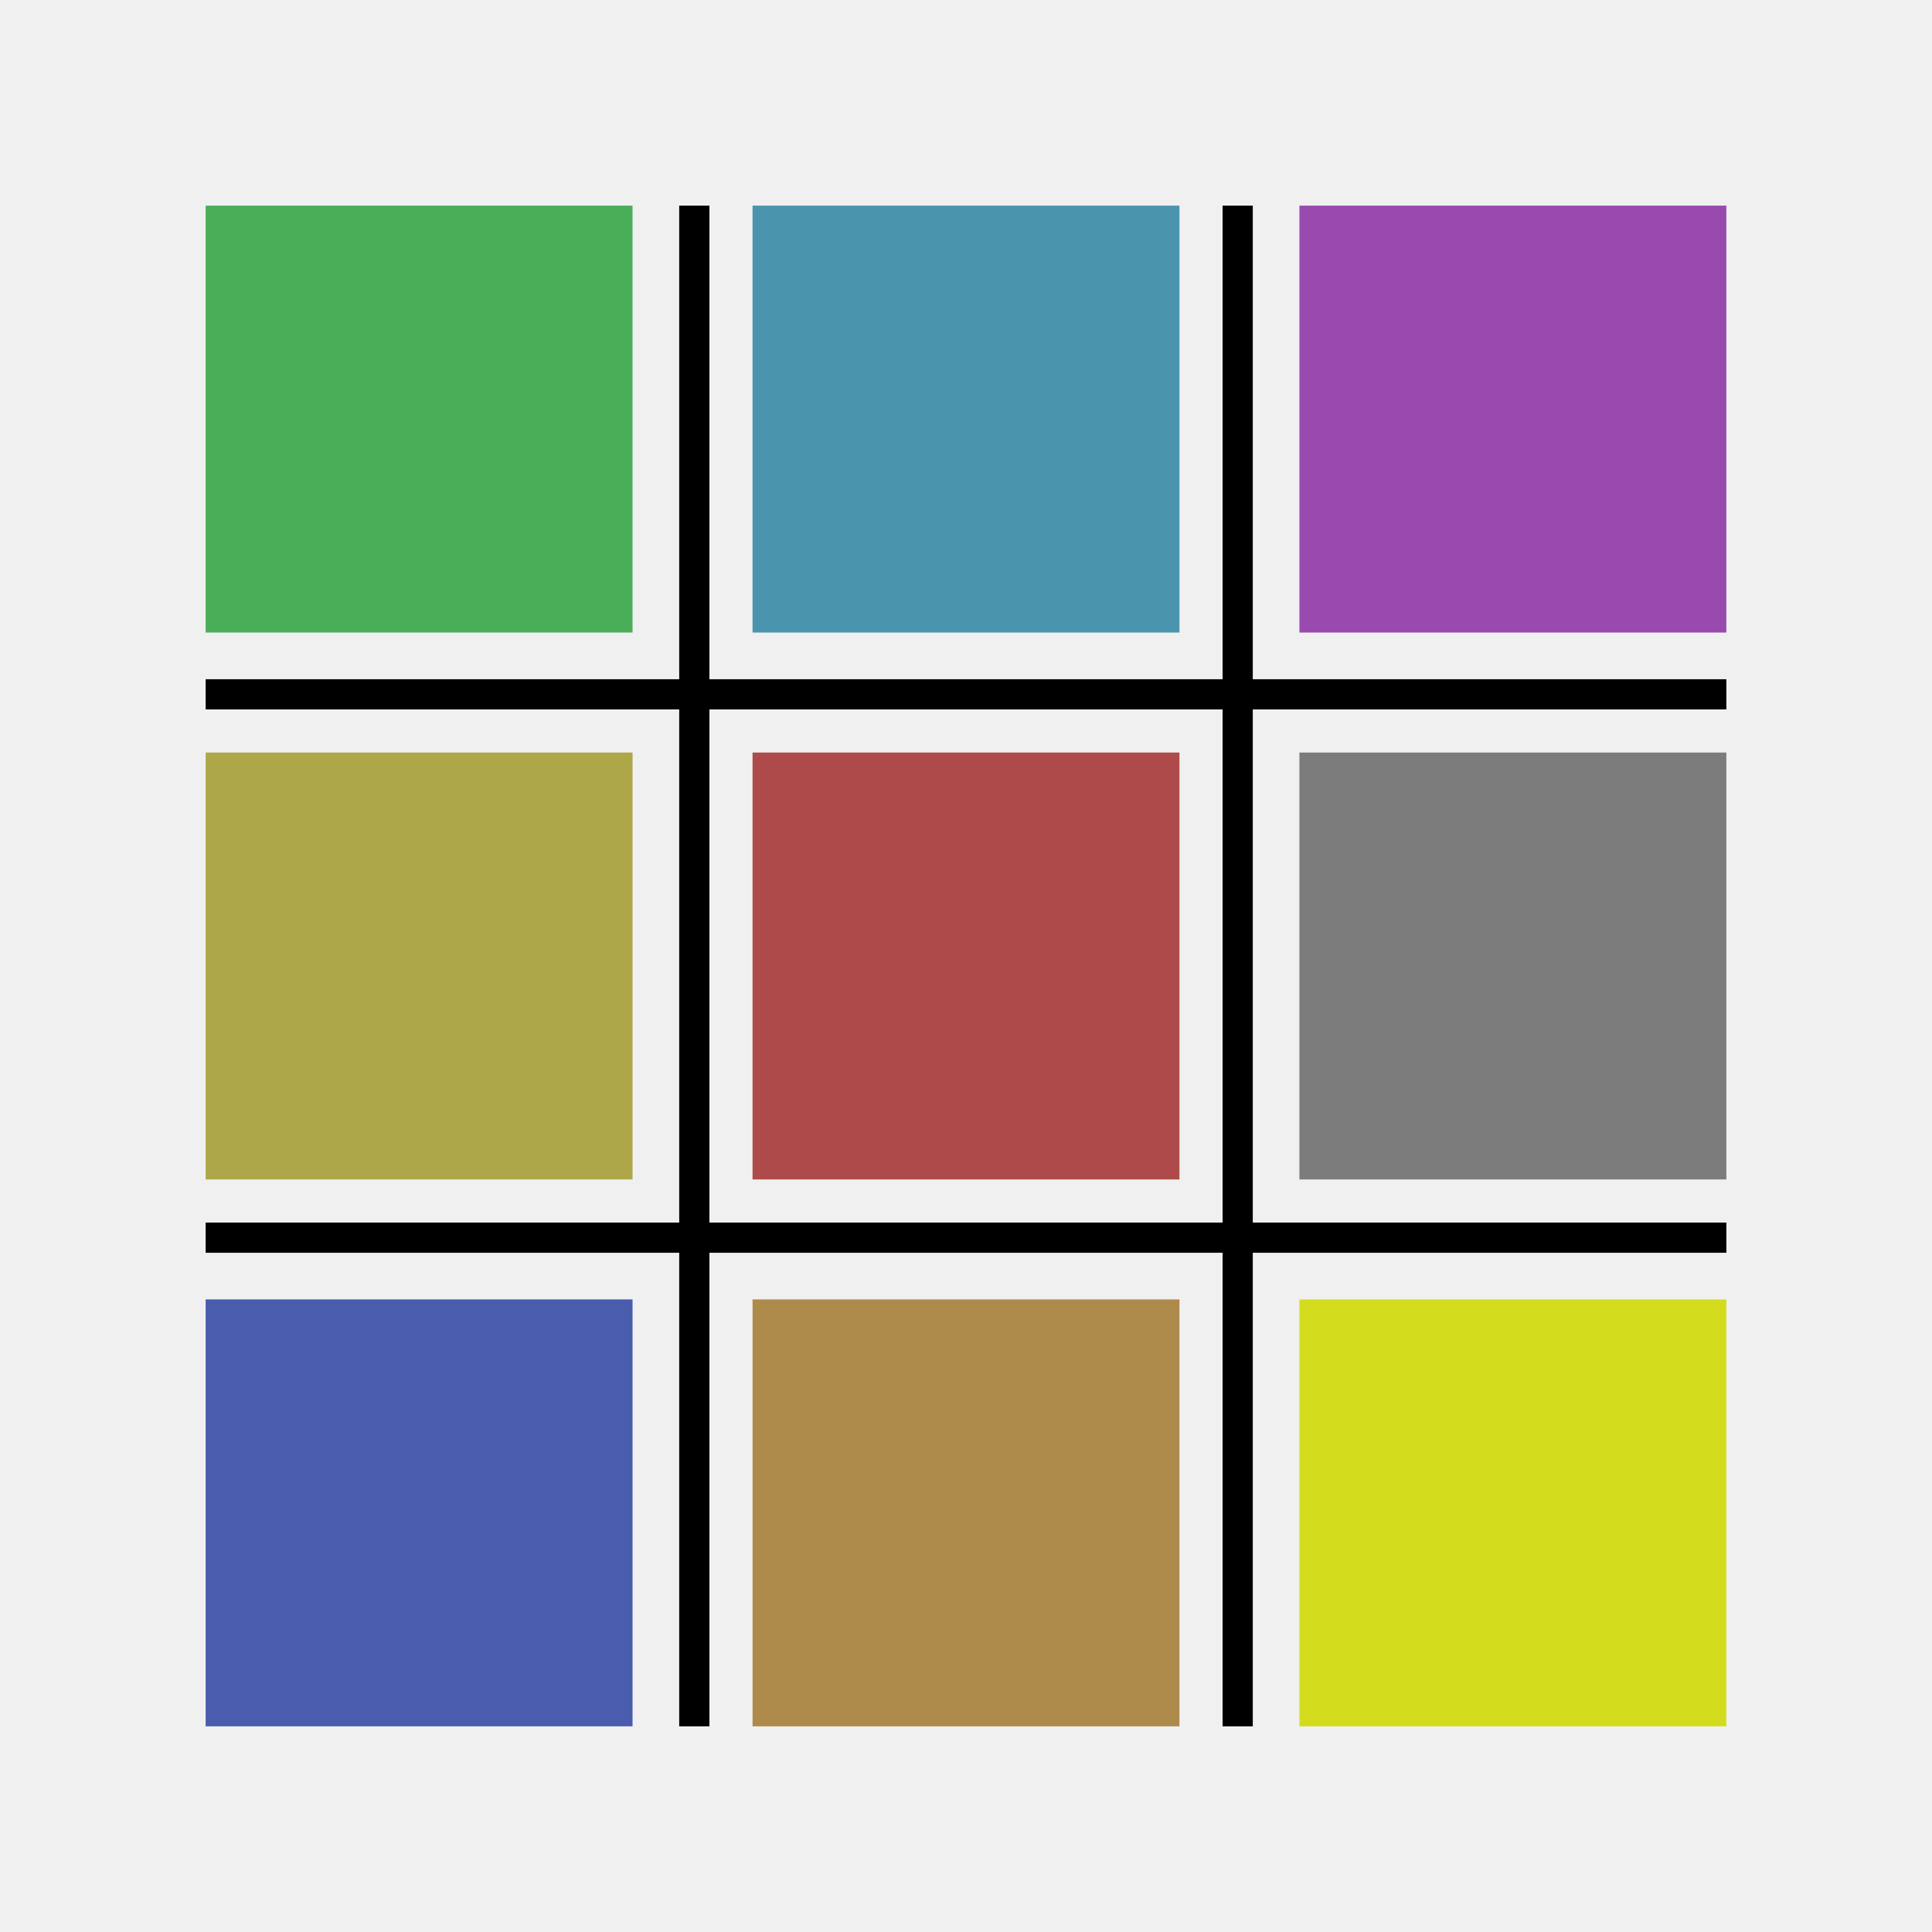
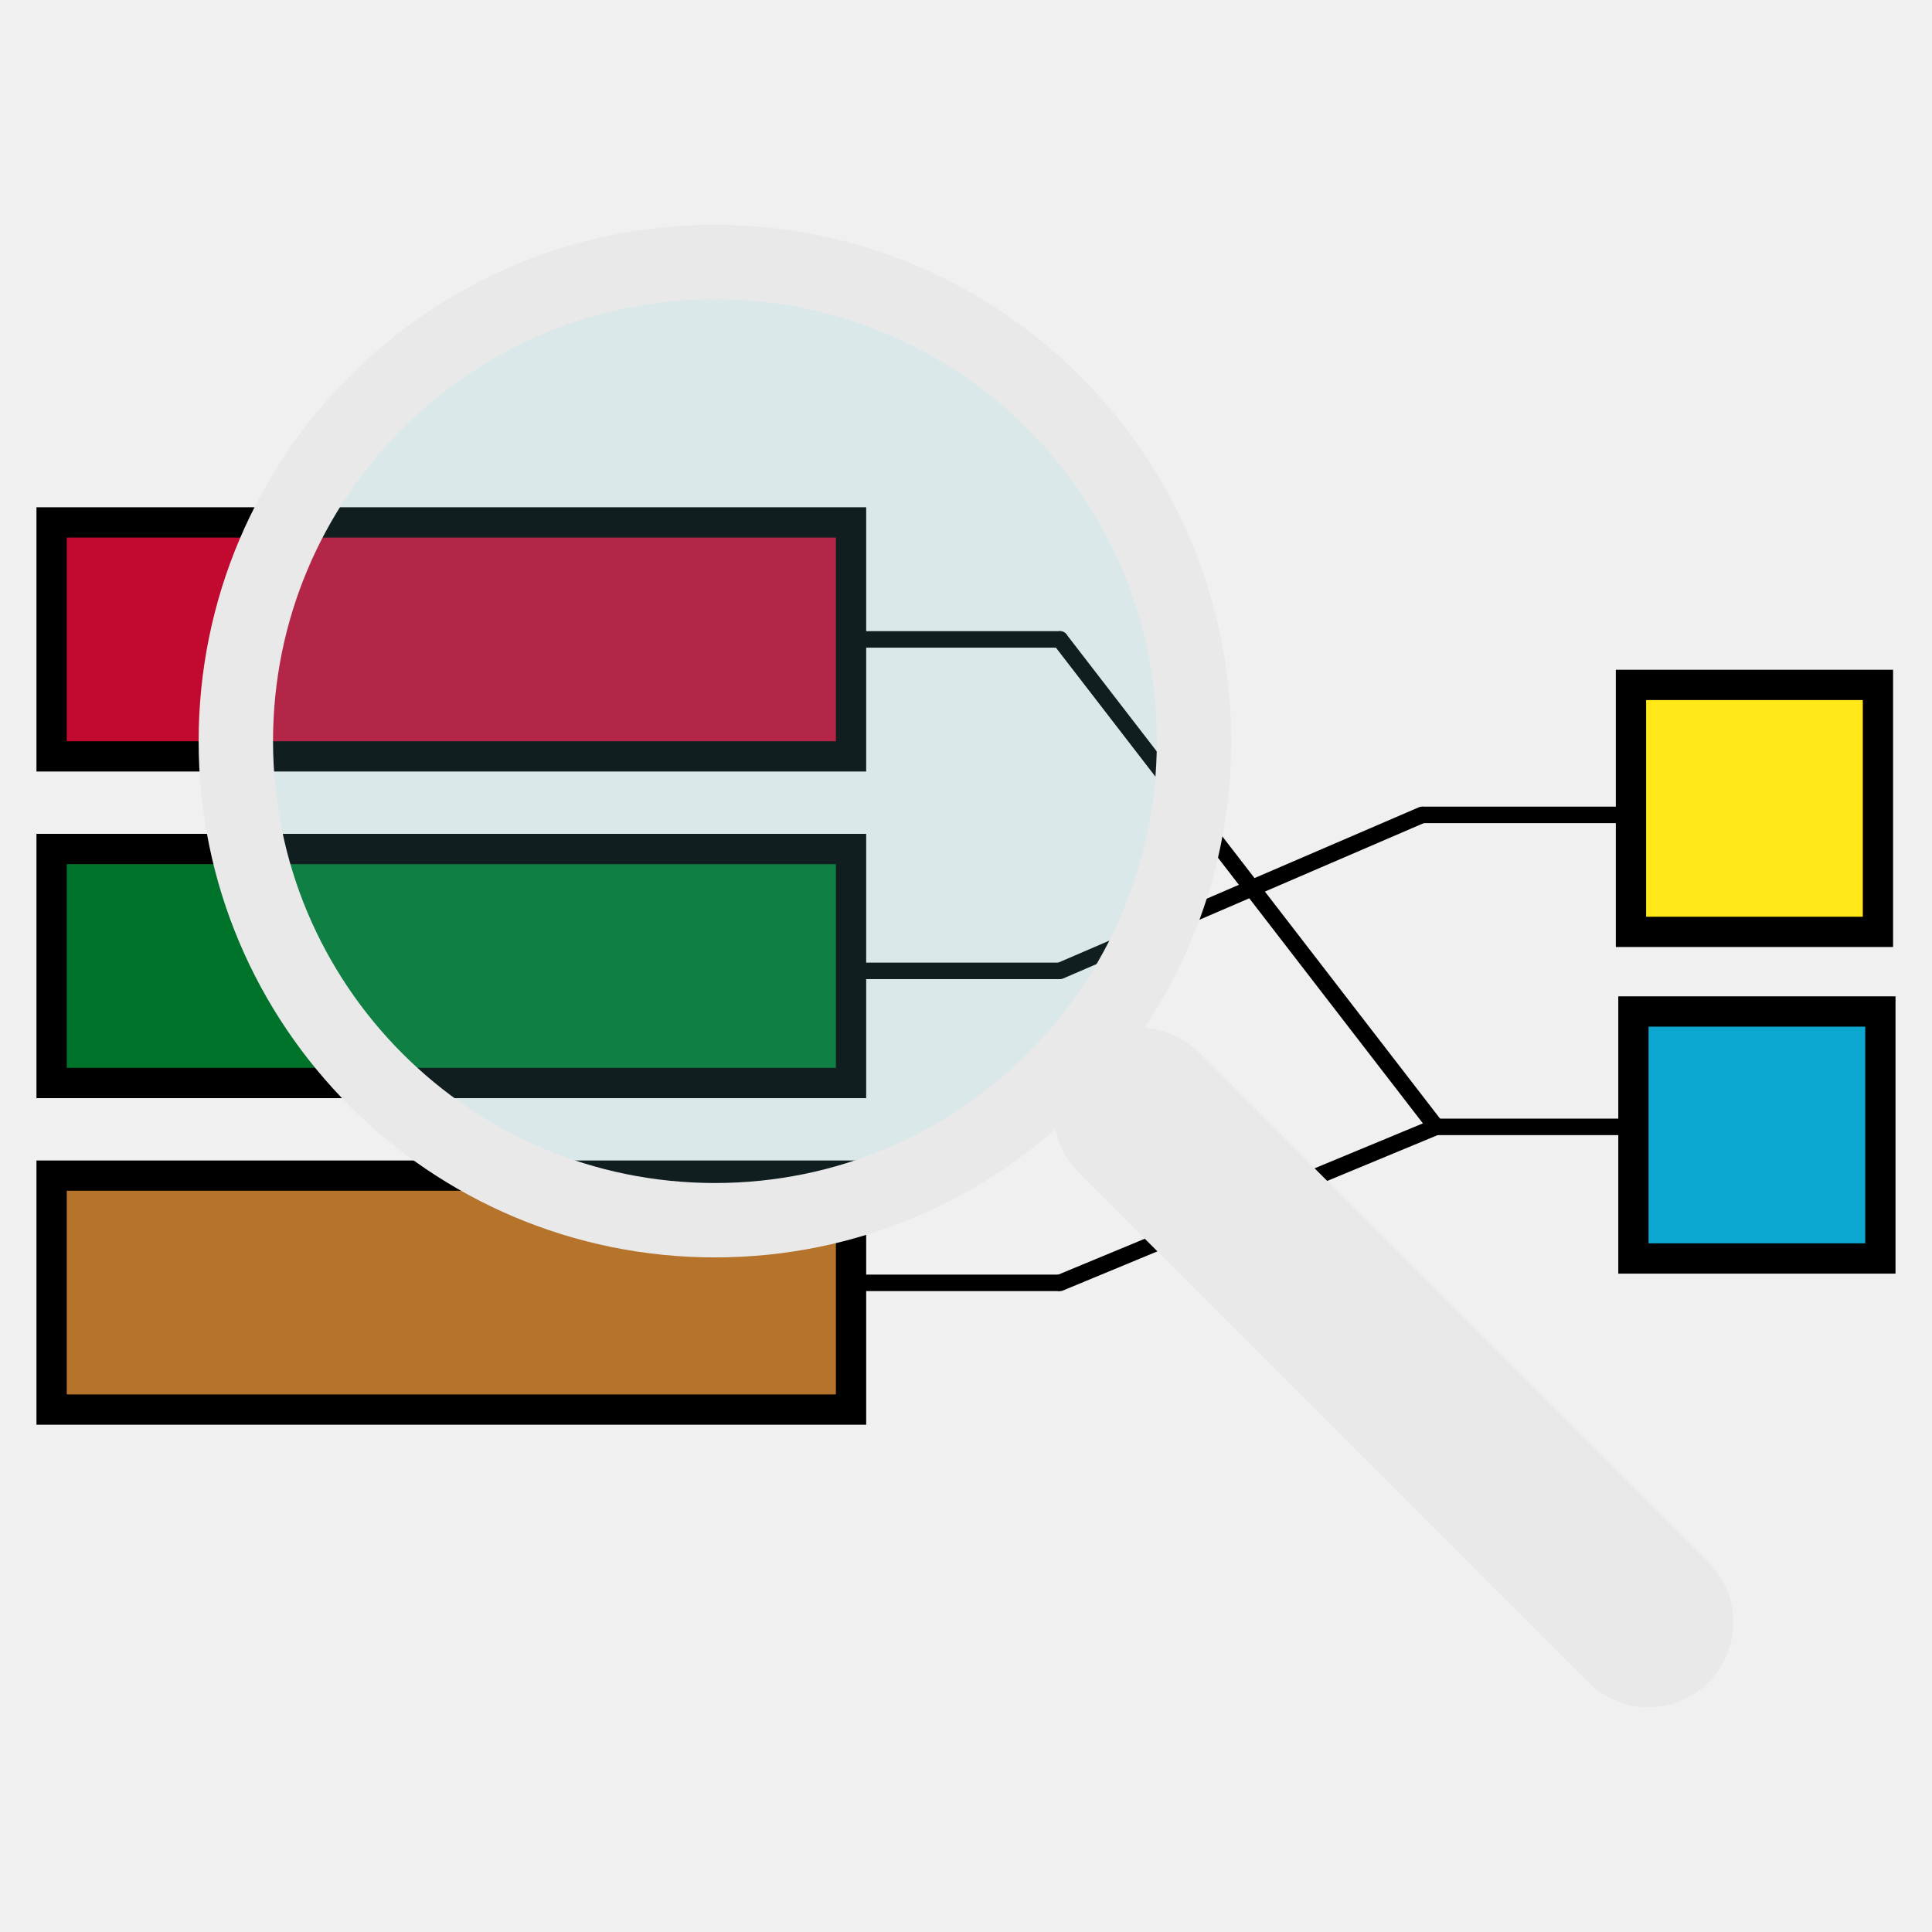
- <svg xmlns="http://www.w3.org/2000/svg" width="64px" height="64px" viewBox="0 0 64 64" version="1.1" id="SVGRoot">
-   <defs id="defs815" />
+ <svg xmlns="http://www.w3.org/2000/svg" width="128.0px" height="128.0px" viewBox="0 0 128.0 128.0" version="1.1" id="SVGRoot">
+   <defs id="defs833" />
  <g id="layer1">
-     <g id="g1425" transform="translate(4.125,0.75)">
-       <g id="g1396">
-         <path style="fill:none;stroke:#000000;stroke-width:1;stroke-linecap:butt;stroke-linejoin:miter;stroke-miterlimit:4;stroke-dasharray:none;stroke-opacity:1" d="m 18.875,6.062 v 50.375" id="path1377" />
-         <path style="fill:none;stroke:#000000;stroke-width:1;stroke-linecap:butt;stroke-linejoin:miter;stroke-miterlimit:4;stroke-dasharray:none;stroke-opacity:1" d="m 36.875,6.062 v 50.375" id="path1377-6" />
-       </g>
-       <g transform="rotate(90,27.875,31.25)" id="g1396-3">
-         <path style="fill:none;stroke:#000000;stroke-width:1;stroke-linecap:butt;stroke-linejoin:miter;stroke-miterlimit:4;stroke-dasharray:none;stroke-opacity:1" d="m 18.875,6.062 v 50.375" id="path1377-8" />
-         <path style="fill:none;stroke:#000000;stroke-width:1;stroke-linecap:butt;stroke-linejoin:miter;stroke-miterlimit:4;stroke-dasharray:none;stroke-opacity:1" d="m 36.875,6.062 v 50.375" id="path1377-6-2" />
-       </g>
+     <g transform="translate(0.2248939,-25.67705)" id="g1585">
+       <rect style="fill:#c2092f;fill-opacity:1;stroke:#000000;stroke-width:2.006;stroke-linecap:round;stroke-miterlimit:4;stroke-dasharray:none;stroke-opacity:1" id="rect1410" width="52.965" height="15.502" x="3.194" y="60.288" />
+       <rect y="81.926" x="3.194" height="15.502" width="52.965" id="rect1410-5" style="fill:#00732b;fill-opacity:1;stroke:#000000;stroke-width:2.006;stroke-linecap:round;stroke-miterlimit:4;stroke-dasharray:none;stroke-opacity:1" />
+       <rect y="103.564" x="3.194" height="15.502" width="52.965" id="rect1410-9" style="fill:#b5732b;fill-opacity:1;stroke:#000000;stroke-width:2.006;stroke-linecap:round;stroke-miterlimit:4;stroke-dasharray:none;stroke-opacity:1" />
+       <rect y="71.054" x="107.832" height="16.362" width="16.362" id="rect1410-4" style="fill:#ffe718;fill-opacity:1;stroke:#000000;stroke-width:2.006;stroke-linecap:round;stroke-miterlimit:4;stroke-dasharray:none;stroke-opacity:1" />
+       <rect style="fill:#0ba7d1;fill-opacity:1;stroke:#000000;stroke-width:2.006;stroke-linecap:round;stroke-miterlimit:4;stroke-dasharray:none;stroke-opacity:1" id="rect1410-4-3" width="16.362" height="16.362" x="107.993" y="92.692" />
+       <path id="path1477-5" d="M 56.159,90 H 70" style="fill:none;stroke:#000000;stroke-width:1.092px;stroke-linecap:butt;stroke-linejoin:miter;stroke-opacity:1" />
+       <path id="path1477-4" d="M 56.159,110.669 H 70" style="fill:none;stroke:#000000;stroke-width:1.092px;stroke-linecap:butt;stroke-linejoin:miter;stroke-opacity:1" />
+       <path id="path1477-0" d="m 93.991,79.665 h 13.841" style="fill:none;stroke:#000000;stroke-width:1.092px;stroke-linecap:butt;stroke-linejoin:miter;stroke-opacity:1" />
+       <path id="path1477-7" d="m 94.914,100.335 h 13.841" style="fill:none;stroke:#000000;stroke-width:1.092px;stroke-linecap:butt;stroke-linejoin:miter;stroke-opacity:1" />
+       <path style="fill:none;stroke:#000000;stroke-width:1.092px;stroke-linecap:round;stroke-linejoin:miter;stroke-opacity:1" d="M 70,90 93.991,79.665" id="path1512" />
+       <path style="fill:none;stroke:#000000;stroke-width:1.092px;stroke-linecap:round;stroke-linejoin:round;stroke-opacity:1" d="M 56.159,68.039 H 70" id="path1525" />
+       <path style="fill:none;stroke:#000000;stroke-width:1.092px;stroke-linecap:round;stroke-linejoin:round;stroke-opacity:1" d="M 94.914,100.335 70,68.039" id="path1514" />
+       <path style="fill:none;stroke:#000000;stroke-width:1.092px;stroke-linecap:round;stroke-linejoin:miter;stroke-opacity:1" d="M 70,110.669 94.914,100.335" id="path1520" />
    </g>
-     <rect style="opacity:1;fill:#4aae59;fill-opacity:1;stroke:none;stroke-width:1;stroke-linecap:round;stroke-miterlimit:4;stroke-dasharray:none;stroke-opacity:1" id="rect1427" width="14.142" height="14.142" x="6.812" y="6.812" />
-     <rect style="opacity:1;fill:#ae4a4a;fill-opacity:1;stroke:none;stroke-width:1;stroke-linecap:round;stroke-miterlimit:4;stroke-dasharray:none;stroke-opacity:1" id="rect1427-3" width="14.142" height="14.142" x="24.929" y="24.929" />
-     <rect style="opacity:1;fill:#4a94ae;fill-opacity:1;stroke:none;stroke-width:1;stroke-linecap:round;stroke-miterlimit:4;stroke-dasharray:none;stroke-opacity:1" id="rect1427-7" width="14.142" height="14.142" x="24.929" y="6.812" />
-     <rect style="opacity:1;fill:#984aae;fill-opacity:1;stroke:none;stroke-width:1;stroke-linecap:round;stroke-miterlimit:4;stroke-dasharray:none;stroke-opacity:1" id="rect1427-38" width="14.142" height="14.142" x="43.045" y="6.812" />
-     <rect style="opacity:1;fill:#7c7c7c;fill-opacity:1;stroke:none;stroke-width:1;stroke-linecap:round;stroke-miterlimit:4;stroke-dasharray:none;stroke-opacity:1" id="rect1427-2" width="14.142" height="14.142" x="43.045" y="24.929" />
-     <rect style="opacity:1;fill:#aea74a;fill-opacity:1;stroke:none;stroke-width:1;stroke-linecap:round;stroke-miterlimit:4;stroke-dasharray:none;stroke-opacity:1" id="rect1427-4" width="14.142" height="14.142" x="6.812" y="24.929" />
-     <rect style="opacity:1;fill:#4a5cae;fill-opacity:1;stroke:none;stroke-width:1;stroke-linecap:round;stroke-miterlimit:4;stroke-dasharray:none;stroke-opacity:1" id="rect1427-5" width="14.142" height="14.142" x="6.812" y="43.045" />
-     <rect style="opacity:1;fill:#ae8a4a;fill-opacity:1;stroke:none;stroke-width:1;stroke-linecap:round;stroke-miterlimit:4;stroke-dasharray:none;stroke-opacity:1" id="rect1427-8" width="14.142" height="14.142" x="24.929" y="43.045" />
-     <rect style="opacity:1;fill:#d3dc1c;fill-opacity:1;stroke:none;stroke-width:1;stroke-linecap:round;stroke-miterlimit:4;stroke-dasharray:none;stroke-opacity:1" id="rect1427-1" width="14.142" height="14.142" x="43.045" y="43.045" />
+     <g transform="translate(-4.552678,-1.286792)" id="g1593">
+       <circle style="fill:#66c0c8;fill-opacity:0.16;stroke:#e9e9e9;stroke-width:4.929;stroke-linecap:round;stroke-linejoin:round;stroke-miterlimit:4;stroke-dasharray:none;stroke-opacity:1" id="path1555" cx="51.919" cy="50.387" r="31.742" />
+       <path style="fill:none;stroke:#e9e9e9;stroke-width:11.255;stroke-linecap:round;stroke-linejoin:miter;stroke-miterlimit:4;stroke-dasharray:none;stroke-opacity:1" d="m 80,75 33.765,33.765" id="path1557" />
+       <circle d="m -34.98,-52.49 a 18.008,18.008 0 0 1 -18.008,18.008" style="fill:none;fill-opacity:1;stroke:#ffffff;stroke-width:2.251;stroke-linecap:round;stroke-linejoin:round;stroke-miterlimit:4;stroke-dasharray:none;stroke-opacity:1" id="path1565" transform="scale(-1)" />
+     </g>
  </g>
</svg>
